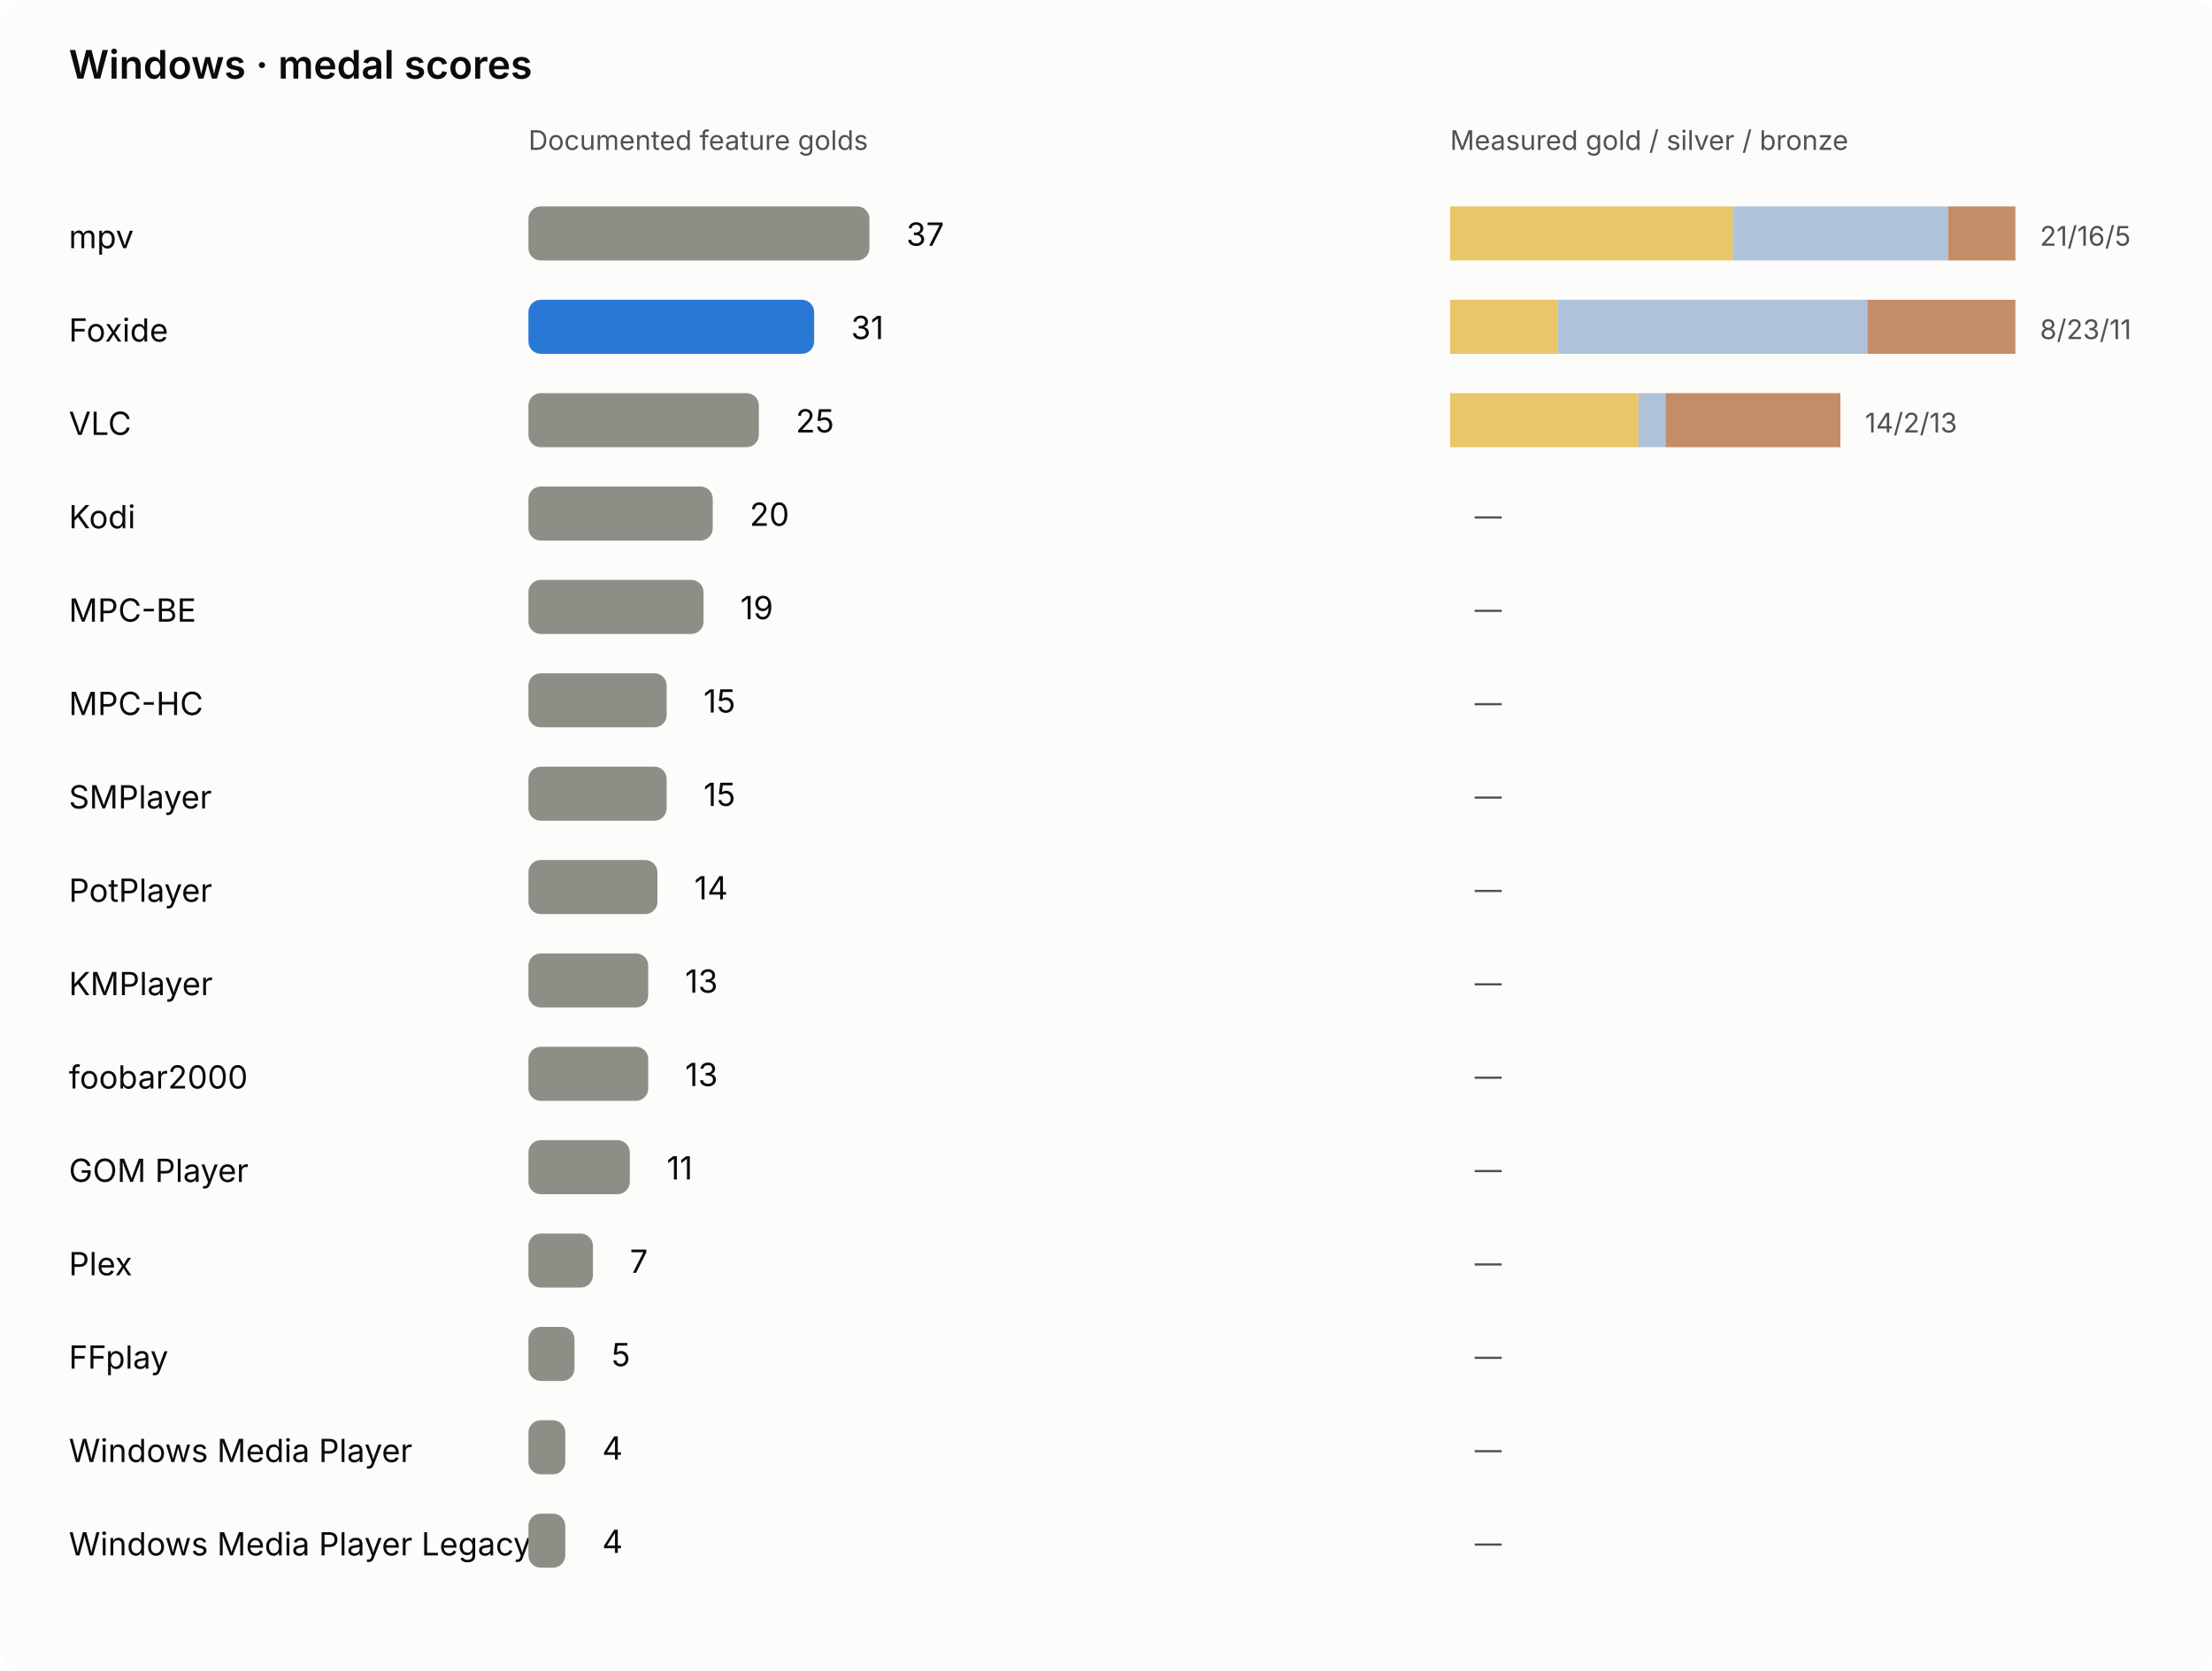
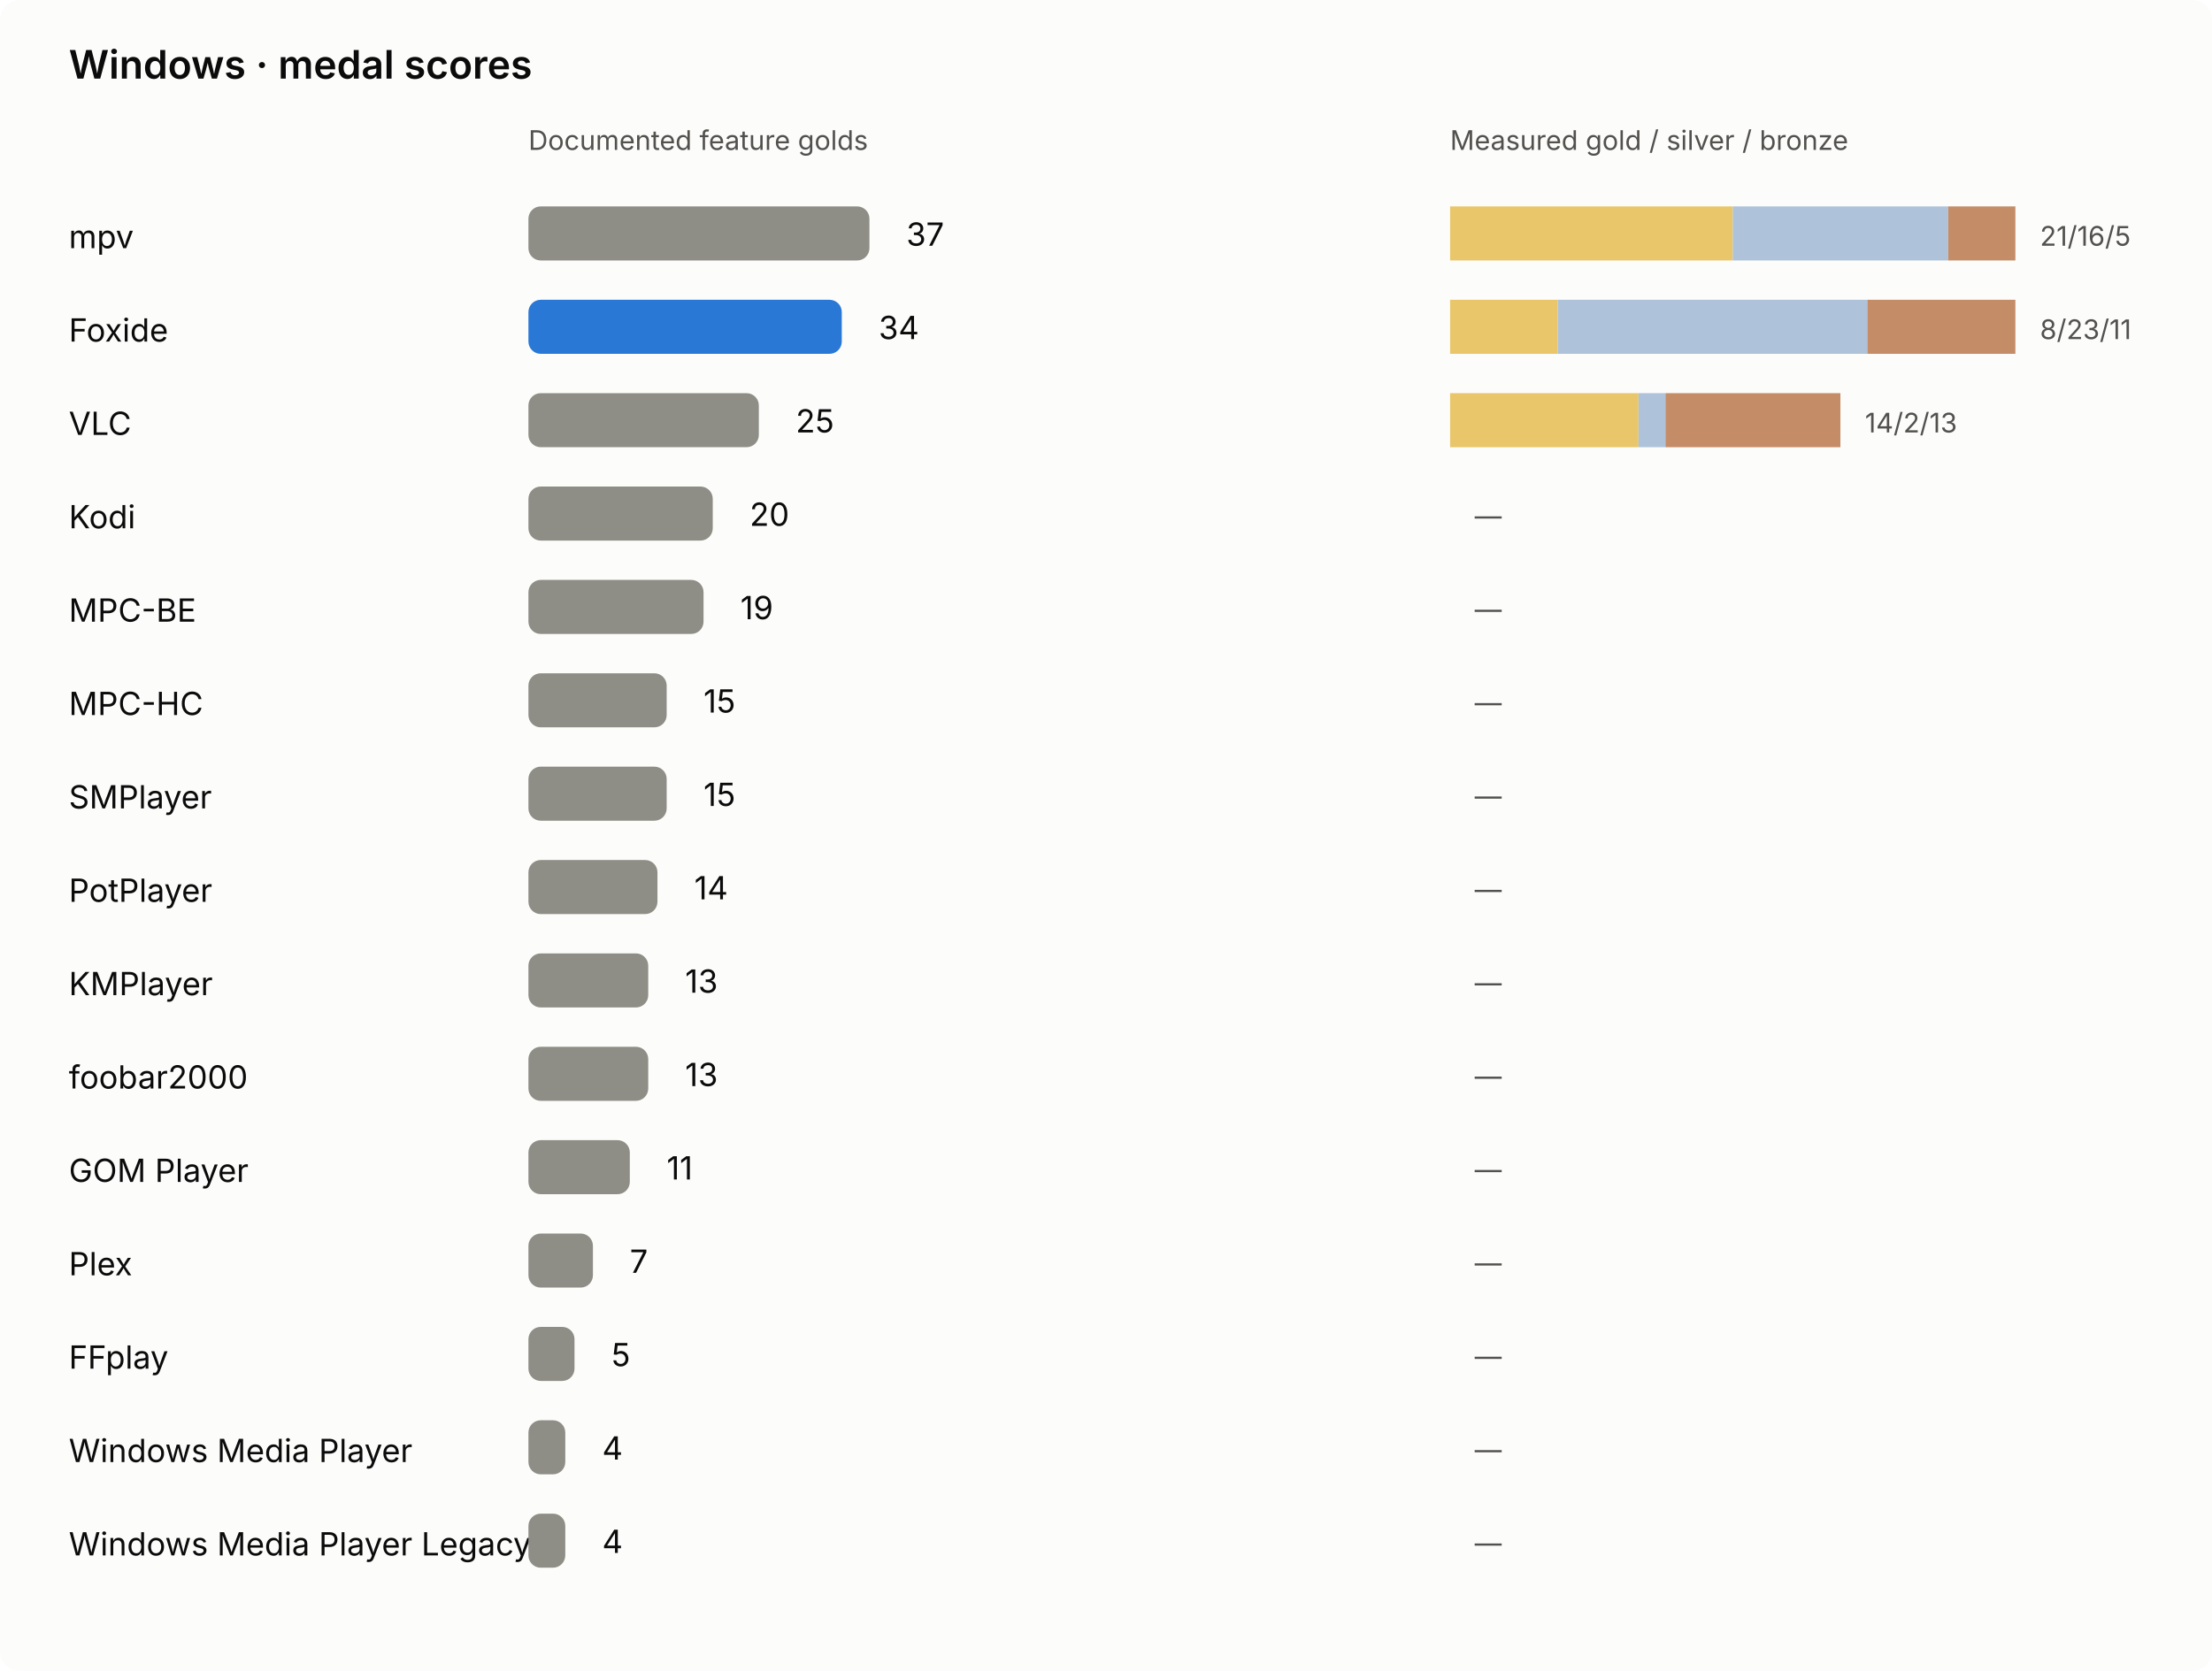
<svg xmlns="http://www.w3.org/2000/svg" viewBox="0 0 900 680" role="img" aria-labelledby="windows-chart-title windows-chart-desc">
  <rect width="900" height="680" rx="8" class="bg" />
  <style>text{font:13px system-ui,-apple-system,'Segoe UI',sans-serif;fill:#0b0b0b}.sub{fill:#52514e;font-size:11px}.title{font-size:16px;font-weight:600}.bg{fill:#fcfcfb}.bar{fill:#8f8e86}.foxide{fill:#2a78d6}.winner{font-weight:700}@media(prefers-color-scheme:dark){.bg{fill:#1a1a19}text{fill:#f0efec}.sub{fill:#c3c2b7}.foxide{fill:#3987e5}}</style>
  <g>
    <text class="title" x="28" y="32" font-size="22">Windows · medal scores</text>
    <text x="215" y="61" font-size="12" class="sub">Documented feature golds</text>
    <text x="590" y="61" font-size="12" class="sub">Measured gold / silver / bronze</text>
    <text x="28" y="101" font-size="12">mpv</text>
    <rect x="215" y="84" width="138.75" height="22" rx="5" fill="#8f8e86" />
    <text x="368.75" y="100" font-size="13">37</text>
    <rect x="590.00" y="84" width="115.00" height="22" fill="#e9c669" />
    <rect x="705.00" y="84" width="87.62" height="22" fill="#aec3d9" />
    <rect x="792.62" y="84" width="27.38" height="22" fill="#c58c68" />
    <text x="830.00" y="100" class="sub" font-size="12">21/16/5</text>
    <text x="28" y="139" font-size="12">Foxide</text>
-     <rect x="215" y="122" width="116.25" height="22" rx="5" fill="#2a78d6" />
-     <text x="346.25" y="138" font-size="13">31</text>
+     <rect x="215" y="122" width="127.50" height="22" rx="5" fill="#2a78d6" />
+     <text x="357.50" y="138" font-size="13">34</text>
    <rect x="590.00" y="122" width="43.81" height="22" fill="#e9c669" />
    <rect x="633.81" y="122" width="125.95" height="22" fill="#aec3d9" />
    <rect x="759.76" y="122" width="60.24" height="22" fill="#c58c68" />
    <text x="830.00" y="138" class="sub" font-size="12">8/23/11</text>
    <text x="28" y="177" font-size="12">VLC</text>
    <rect x="215" y="160" width="93.75" height="22" rx="5" fill="#8f8e86" />
    <text x="323.75" y="176" font-size="13">25</text>
    <rect x="590.00" y="160" width="76.67" height="22" fill="#e9c669" />
    <rect x="666.67" y="160" width="10.95" height="22" fill="#aec3d9" />
    <rect x="677.62" y="160" width="71.19" height="22" fill="#c58c68" />
    <text x="758.81" y="176" class="sub" font-size="12">14/2/13</text>
    <text x="28" y="215" font-size="12">Kodi</text>
    <rect x="215" y="198" width="75.00" height="22" rx="5" fill="#8f8e86" />
    <text x="305.00" y="214" font-size="13">20</text>
    <rect x="590.00" y="198" width="0.00" height="22" fill="#e9c669" />
    <rect x="590.00" y="198" width="0.00" height="22" fill="#aec3d9" />
    <rect x="590.00" y="198" width="0.00" height="22" fill="#c58c68" />
    <text x="600.00" y="214" class="sub" font-size="12">—</text>
    <text x="28" y="253" font-size="12">MPC-BE</text>
    <rect x="215" y="236" width="71.25" height="22" rx="5" fill="#8f8e86" />
    <text x="301.25" y="252" font-size="13">19</text>
    <rect x="590.00" y="236" width="0.00" height="22" fill="#e9c669" />
    <rect x="590.00" y="236" width="0.00" height="22" fill="#aec3d9" />
    <rect x="590.00" y="236" width="0.00" height="22" fill="#c58c68" />
    <text x="600.00" y="252" class="sub" font-size="12">—</text>
    <text x="28" y="291" font-size="12">MPC-HC</text>
    <rect x="215" y="274" width="56.25" height="22" rx="5" fill="#8f8e86" />
    <text x="286.25" y="290" font-size="13">15</text>
    <rect x="590.00" y="274" width="0.00" height="22" fill="#e9c669" />
    <rect x="590.00" y="274" width="0.00" height="22" fill="#aec3d9" />
    <rect x="590.00" y="274" width="0.00" height="22" fill="#c58c68" />
    <text x="600.00" y="290" class="sub" font-size="12">—</text>
    <text x="28" y="329" font-size="12">SMPlayer</text>
    <rect x="215" y="312" width="56.25" height="22" rx="5" fill="#8f8e86" />
    <text x="286.25" y="328" font-size="13">15</text>
    <rect x="590.00" y="312" width="0.00" height="22" fill="#e9c669" />
    <rect x="590.00" y="312" width="0.00" height="22" fill="#aec3d9" />
    <rect x="590.00" y="312" width="0.00" height="22" fill="#c58c68" />
    <text x="600.00" y="328" class="sub" font-size="12">—</text>
    <text x="28" y="367" font-size="12">PotPlayer</text>
    <rect x="215" y="350" width="52.50" height="22" rx="5" fill="#8f8e86" />
    <text x="282.50" y="366" font-size="13">14</text>
    <rect x="590.00" y="350" width="0.00" height="22" fill="#e9c669" />
    <rect x="590.00" y="350" width="0.00" height="22" fill="#aec3d9" />
    <rect x="590.00" y="350" width="0.00" height="22" fill="#c58c68" />
    <text x="600.00" y="366" class="sub" font-size="12">—</text>
    <text x="28" y="405" font-size="12">KMPlayer</text>
    <rect x="215" y="388" width="48.75" height="22" rx="5" fill="#8f8e86" />
    <text x="278.75" y="404" font-size="13">13</text>
    <rect x="590.00" y="388" width="0.00" height="22" fill="#e9c669" />
    <rect x="590.00" y="388" width="0.00" height="22" fill="#aec3d9" />
    <rect x="590.00" y="388" width="0.00" height="22" fill="#c58c68" />
    <text x="600.00" y="404" class="sub" font-size="12">—</text>
    <text x="28" y="443" font-size="12">foobar2000</text>
    <rect x="215" y="426" width="48.75" height="22" rx="5" fill="#8f8e86" />
    <text x="278.75" y="442" font-size="13">13</text>
    <rect x="590.00" y="426" width="0.00" height="22" fill="#e9c669" />
    <rect x="590.00" y="426" width="0.00" height="22" fill="#aec3d9" />
    <rect x="590.00" y="426" width="0.00" height="22" fill="#c58c68" />
    <text x="600.00" y="442" class="sub" font-size="12">—</text>
    <text x="28" y="481" font-size="12">GOM Player</text>
    <rect x="215" y="464" width="41.25" height="22" rx="5" fill="#8f8e86" />
    <text x="271.25" y="480" font-size="13">11</text>
    <rect x="590.00" y="464" width="0.00" height="22" fill="#e9c669" />
    <rect x="590.00" y="464" width="0.00" height="22" fill="#aec3d9" />
    <rect x="590.00" y="464" width="0.00" height="22" fill="#c58c68" />
    <text x="600.00" y="480" class="sub" font-size="12">—</text>
    <text x="28" y="519" font-size="12">Plex</text>
    <rect x="215" y="502" width="26.25" height="22" rx="5" fill="#8f8e86" />
    <text x="256.25" y="518" font-size="13">7</text>
    <rect x="590.00" y="502" width="0.00" height="22" fill="#e9c669" />
    <rect x="590.00" y="502" width="0.00" height="22" fill="#aec3d9" />
    <rect x="590.00" y="502" width="0.00" height="22" fill="#c58c68" />
    <text x="600.00" y="518" class="sub" font-size="12">—</text>
    <text x="28" y="557" font-size="12">FFplay</text>
    <rect x="215" y="540" width="18.75" height="22" rx="5" fill="#8f8e86" />
    <text x="248.75" y="556" font-size="13">5</text>
    <rect x="590.00" y="540" width="0.00" height="22" fill="#e9c669" />
    <rect x="590.00" y="540" width="0.00" height="22" fill="#aec3d9" />
    <rect x="590.00" y="540" width="0.00" height="22" fill="#c58c68" />
    <text x="600.00" y="556" class="sub" font-size="12">—</text>
    <text x="28" y="595" font-size="12">Windows Media Player</text>
    <rect x="215" y="578" width="15.00" height="22" rx="5" fill="#8f8e86" />
    <text x="245.00" y="594" font-size="13">4</text>
    <rect x="590.00" y="578" width="0.00" height="22" fill="#e9c669" />
    <rect x="590.00" y="578" width="0.00" height="22" fill="#aec3d9" />
    <rect x="590.00" y="578" width="0.00" height="22" fill="#c58c68" />
    <text x="600.00" y="594" class="sub" font-size="12">—</text>
    <text x="28" y="633" font-size="12">Windows Media Player Legacy</text>
    <rect x="215" y="616" width="15.00" height="22" rx="5" fill="#8f8e86" />
    <text x="245.00" y="632" font-size="13">4</text>
    <rect x="590.00" y="616" width="0.00" height="22" fill="#e9c669" />
    <rect x="590.00" y="616" width="0.00" height="22" fill="#aec3d9" />
    <rect x="590.00" y="616" width="0.00" height="22" fill="#c58c68" />
    <text x="600.00" y="632" class="sub" font-size="12">—</text>
  </g>
</svg>
